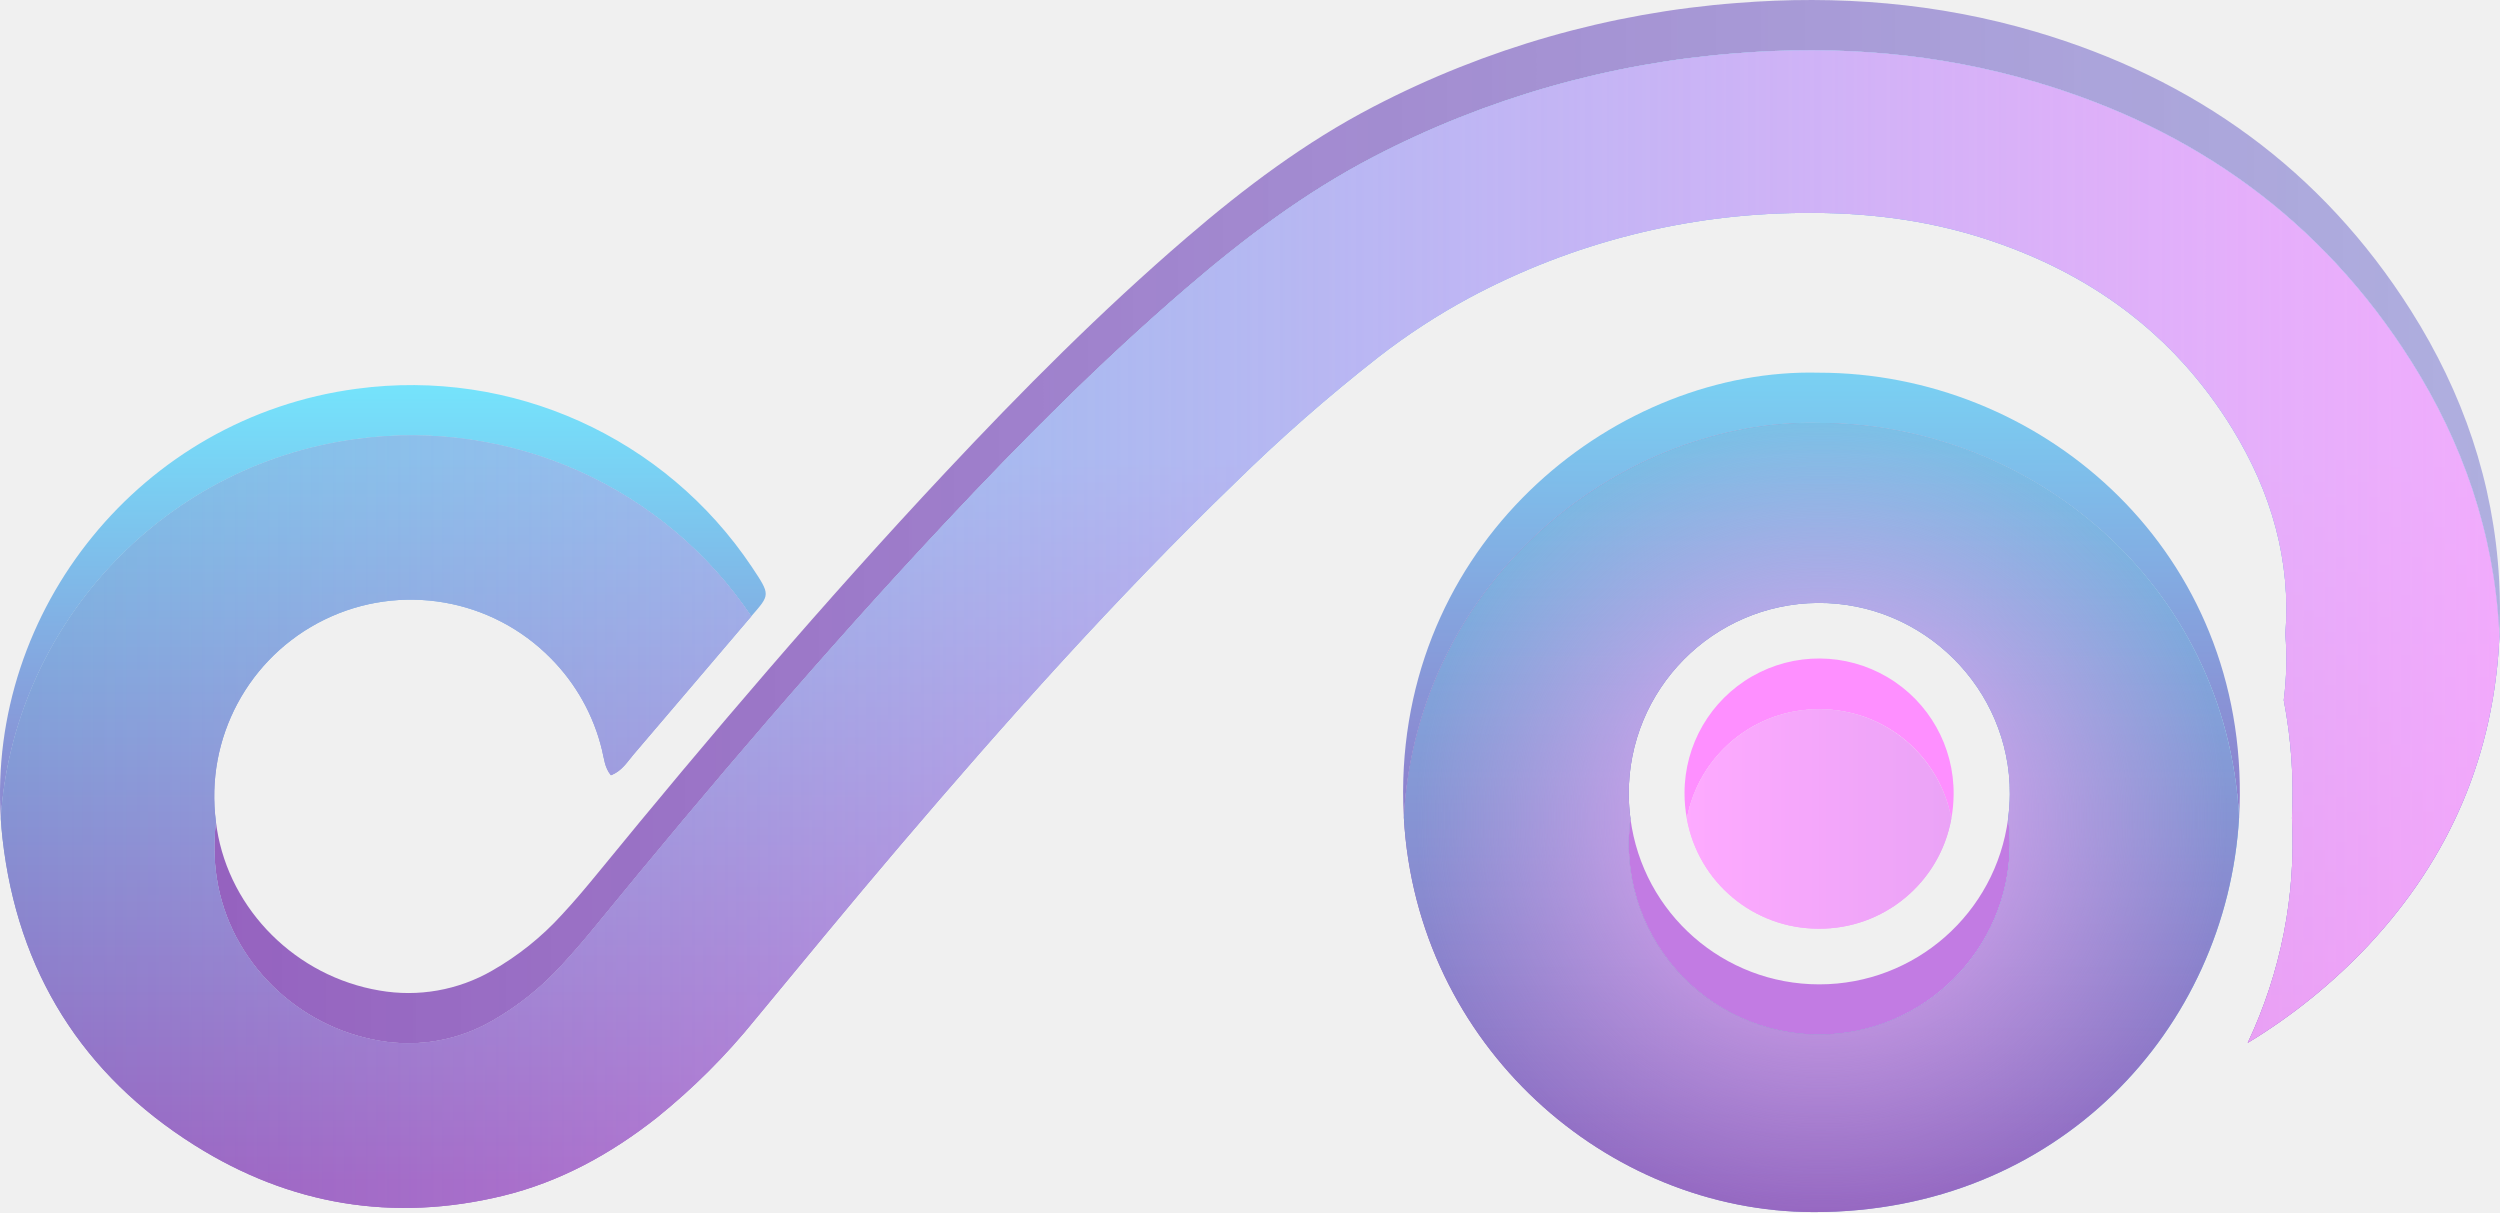
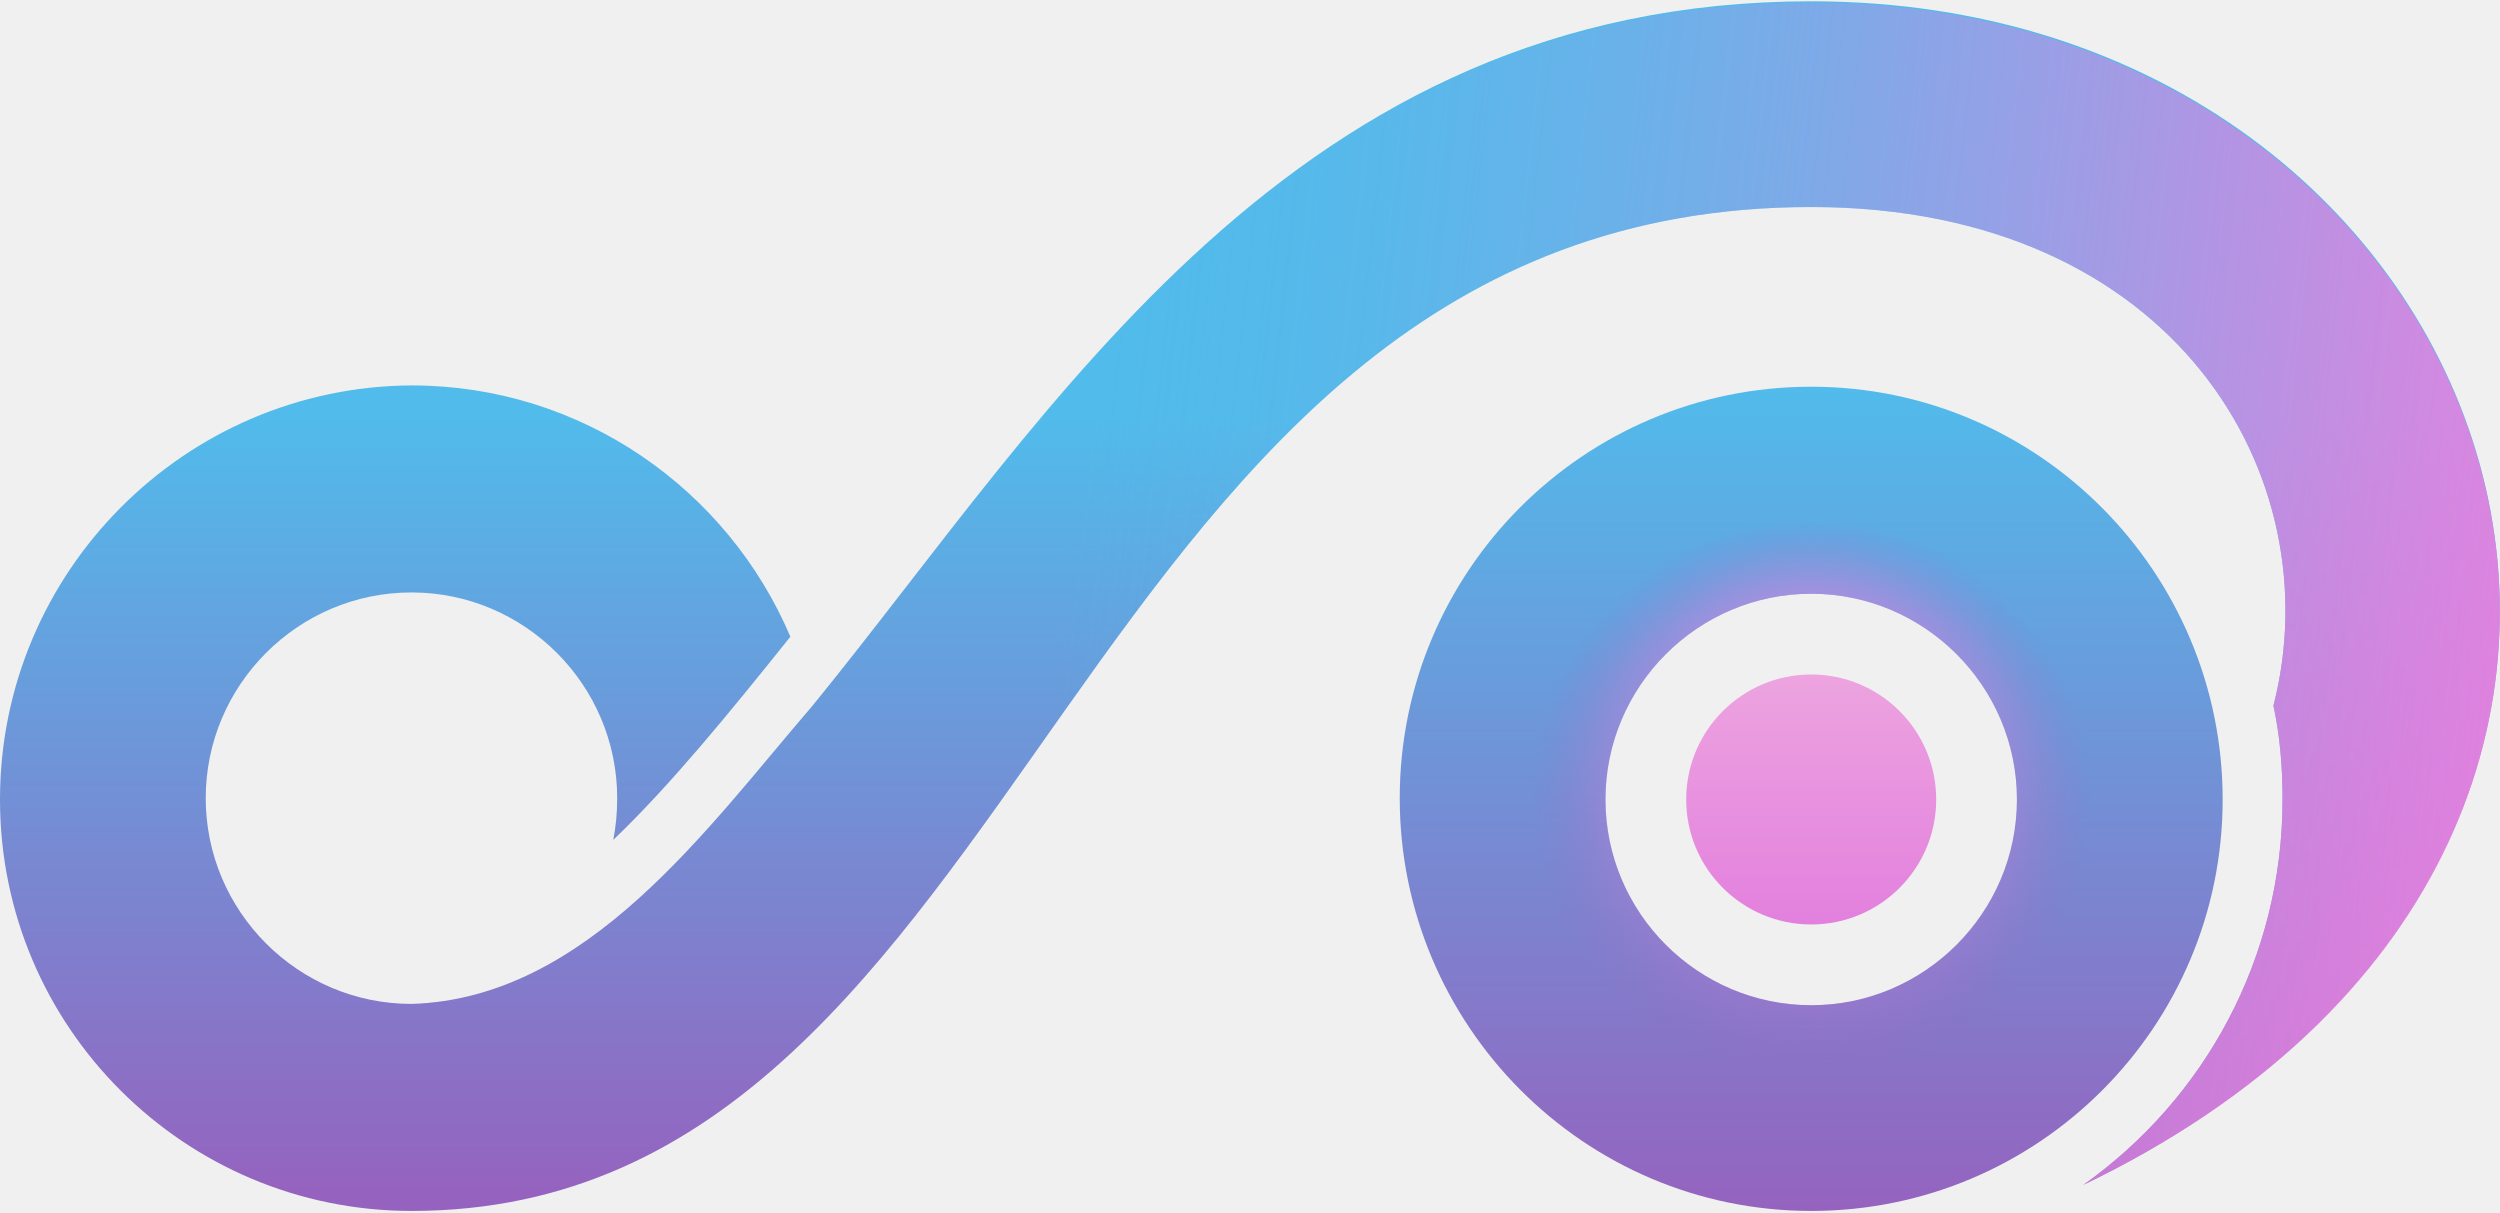
- <svg xmlns="http://www.w3.org/2000/svg" xmlns:xlink="http://www.w3.org/1999/xlink" width="192" height="93.087" viewBox="0 0 50.8 24.629" version="1.1" id="svg8">
-   <defs id="defs2">
-     <style id="style3713">.cls-1{fill:#fff;}</style>
-     <linearGradient gradientUnits="userSpaceOnUse" y2="153.668" x2="1318.483" y1="358.97" x1="1318.483" data-name="Gradient bez nazwy 16" id="Gradient_bez_nazwy_16">
-       <stop id="stop3772" stop-color="#9562bf" offset="0" />
-       <stop id="stop3774" stop-color="#78c3e7" offset="1" />
+ <svg xmlns="http://www.w3.org/2000/svg" version="1.1" id="Layer_2" x="0px" y="0px" viewBox="0 0 192 93.1" style="enable-background:new 0 0 192 93.1;" xml:space="preserve">
+   <style type="text/css">
+ 	.st0{fill:url(#SVGID_1_);}
+ 	.st1{fill:url(#SVGID_00000028282710138745386880000003914237824884893575_);}
+ 	.st2{fill:url(#SVGID_00000063624165284611446140000002478442096263718017_);}
+ 	.st3{fill:url(#SVGID_00000109717375024550170060000004393843715361078924_);}
+ 	.st4{fill:url(#SVGID_00000013181202662810892440000006566815791377782913_);}
+ </style>
+   <g>
+     <linearGradient id="SVGID_1_" gradientUnits="userSpaceOnUse" x1="96" y1="63.949" x2="96" y2="4.515" gradientTransform="matrix(1 0 0 -1 0 96)">
+       <stop offset="0" style="stop-color:#51BBEB" />
+       <stop offset="1" style="stop-color:#9563BF" />
    </linearGradient>
-     <linearGradient xlink:href="#Gradient_bez_nazwy_16" y2="153.668" x2="1245.599" y1="358.97" x1="1245.599" id="Gradient_bez_nazwy_16-2" />
-     <linearGradient xlink:href="#Gradient_bez_nazwy_16" y2="153.668" x2="1181.176" y1="358.97" x1="1181.176" id="Gradient_bez_nazwy_16-3" />
-     <linearGradient xlink:href="#Gradient_bez_nazwy_16" y2="153.668" x2="1245.631" y1="358.97" x1="1245.631" id="Gradient_bez_nazwy_16-4" />
-     <linearGradient xlink:href="#Gradient_bez_nazwy_16" y2="145.775" x2="504.615" y1="340.106" x1="504.615" id="Gradient_bez_nazwy_16-5" />
-     <linearGradient xlink:href="#Gradient_bez_nazwy_16" y2="79.095" x2="514.937" y1="79.095" x1="418.758" id="Gradient_bez_nazwy_16-6" />
-     <linearGradient gradientUnits="userSpaceOnUse" y2="73.01" x2="114.826" y1="328.854" x1="114.826" data-name="Gradient bez nazwy 508" id="Gradient_bez_nazwy_508">
-       <stop id="stop3782" stop-color="#9562bf" offset="0" />
-       <stop id="stop3784" stop-color="#73eaff" offset="0.866" />
+     <path class="st0" d="M139.1,0.1c-39.9,0-58.2,31.4-76.7,54.1c-8.1,9.4-17.3,22.5-30.8,22.9c-8.7,0-15.8-7.1-15.8-15.8   s7.1-15.8,15.8-15.8s15.8,7.1,15.8,15.8c0,1.1-0.1,2.2-0.3,3.2c4.3-4.1,8.8-9.6,13.6-15.6c-4.8-11.3-16-19.3-29.1-19.3   C14.2,29.7,0,43.9,0,61.4S14.2,93,31.6,93c48.3,0,49.9-77.1,107.5-77.1c28,0,40,20.8,35.5,38.3c0.5,2.3,0.7,4.7,0.7,7.2   c0,12.2-6,23-15.3,29.6l0,0C215.2,64.4,192.9,0.1,139.1,0.1z" />
+     <linearGradient id="SVGID_00000011737509293033822720000010878183336340492948_" gradientUnits="userSpaceOnUse" x1="81.617" y1="50.073" x2="203.618" y2="36.543" gradientTransform="matrix(1 0 0 -1 0 96)">
+       <stop offset="0" style="stop-color:#51BBEB;stop-opacity:0" />
+       <stop offset="2.550000e-02" style="stop-color:#59B8EA;stop-opacity:2.550000e-02" />
+       <stop offset="0.19" style="stop-color:#86A6E7;stop-opacity:0.19" />
+       <stop offset="0.356" style="stop-color:#AB98E4;stop-opacity:0.356" />
+       <stop offset="0.521" style="stop-color:#C88DE2;stop-opacity:0.521" />
+       <stop offset="0.683" style="stop-color:#DC84E0;stop-opacity:0.683" />
+       <stop offset="0.844" style="stop-color:#E980DF;stop-opacity:0.844" />
+       <stop offset="1" style="stop-color:#ED7EDF" />
    </linearGradient>
-     <linearGradient xlink:href="#Gradient_bez_nazwy_16" y2="133.483" x2="112.248" y1="389.326" x1="112.248" id="Gradient_bez_nazwy_16-7" />
-     <linearGradient xlink:href="#Gradient_bez_nazwy_16" y2="118.014" x2="112.248" y1="373.857" x1="112.248" id="Gradient_bez_nazwy_16-8" />
-     <linearGradient xlink:href="#Gradient_bez_nazwy_508" y2="39.856" x2="775.763" y1="297.374" x1="775.763" data-name="Gradient bez nazwy 517" id="Gradient_bez_nazwy_517" />
-     <linearGradient xlink:href="#Gradient_bez_nazwy_16" y2="252.447" x2="904.745" y1="252.447" x1="647.227" id="Gradient_bez_nazwy_16-9" />
-     <linearGradient xlink:href="#Gradient_bez_nazwy_16" y2="127.343" x2="775.761" y1="384.861" x1="775.761" id="Gradient_bez_nazwy_16-10" />
-     <linearGradient xlink:href="#Gradient_bez_nazwy_16" y2="192.202" x2="971.86" y1="284.89" x1="971.86" id="Gradient_bez_nazwy_16-11" />
-     <linearGradient xlink:href="#Gradient_bez_nazwy_508" y2="80.186" x2="1069.128" y1="287.78" x1="1069.128" id="Gradient_bez_nazwy_508-2" />
-     <linearGradient gradientUnits="userSpaceOnUse" y2="163.737" x2="1047.925" y1="371.33" x1="1047.925" data-name="Gradient bez nazwy 18" id="Gradient_bez_nazwy_18">
-       <stop id="stop3794" stop-color="#9562bf" offset="0" />
-       <stop id="stop3796" stop-color="#8791d2" offset="0.483" />
-       <stop id="stop3798" stop-color="#78c3e7" offset="1" />
+     <path style="fill:url(#SVGID_00000011737509293033822720000010878183336340492948_);" d="M31.6,93c48.3,0,49.9-77.1,107.5-77.1   c28,0,40,20.8,35.5,38.3c0.5,2.3,0.7,4.7,0.7,7.2c0,12.2-6,23-15.3,29.6l0,0c55.2-26.5,32.9-90.8-20.9-90.8   c-39.9,0-58.2,31.4-76.7,54.1c-8.1,9.4-17.3,22.5-30.8,22.9" />
+     <linearGradient id="SVGID_00000181089497232040060980000013862267491128611256_" gradientUnits="userSpaceOnUse" x1="139.09" y1="66.254" x2="139.09" y2="3.02" gradientTransform="matrix(1 0 0 -1 0 96)">
+       <stop offset="0" style="stop-color:#51BBEB" />
+       <stop offset="1" style="stop-color:#9563BF" />
    </linearGradient>
-     <linearGradient xlink:href="#Gradient_bez_nazwy_508" y2="84.777" x2="1419.333" y1="278.811" x1="1419.333" id="Gradient_bez_nazwy_508-3" />
-     <linearGradient xlink:href="#Gradient_bez_nazwy_16" y2="145.358" x2="1454.063" y1="339.392" x1="1454.063" id="Gradient_bez_nazwy_16-12" />
-     <linearGradient gradientUnits="userSpaceOnUse" y2="133.242" x2="1381.013" y1="327.276" x1="1381.013" data-name="Gradient bez nazwy 475" id="Gradient_bez_nazwy_475">
-       <stop id="stop3803" stop-color="#9562bf" offset="0" />
-       <stop id="stop3805" stop-color="#8b82cc" offset="1" />
-       <stop id="stop3807" stop-color="#78c3e7" offset="1" />
+     <path style="fill:url(#SVGID_00000181089497232040060980000013862267491128611256_);" d="M139.1,29.7c-17.5,0-31.6,14.2-31.6,31.6   S121.6,93,139.1,93s31.6-14.2,31.6-31.6S156.6,29.7,139.1,29.7z M139.1,77.2c-8.7,0-15.8-7.1-15.8-15.8s7.1-15.8,15.8-15.8   c8.7,0,15.8,7.1,15.8,15.8S147.8,77.2,139.1,77.2z" />
+     <radialGradient id="SVGID_00000163792413464366428120000009707477500759410604_" cx="139.09" cy="34.637" r="21.531" fx="139.225" fy="42.381" gradientTransform="matrix(1 0 0 -1 0 96)" gradientUnits="userSpaceOnUse">
+       <stop offset="0.321" style="stop-color:#ED7EDF;stop-opacity:0.8" />
+       <stop offset="0.512" style="stop-color:#EA7DDE;stop-opacity:0.574" />
+       <stop offset="0.645" style="stop-color:#E17ADB;stop-opacity:0.416" />
+       <stop offset="0.76" style="stop-color:#D276D5;stop-opacity:0.279" />
+       <stop offset="0.866" style="stop-color:#BC6FCD;stop-opacity:0.153" />
+       <stop offset="0.964" style="stop-color:#A066C3;stop-opacity:3.740000e-02" />
+       <stop offset="0.995" style="stop-color:#9563BF;stop-opacity:0" />
+     </radialGradient>
+     <path style="fill:url(#SVGID_00000163792413464366428120000009707477500759410604_);" d="M139.1,39.2c-12.2,0-22.2,9.9-22.2,22.2   s9.9,22.2,22.2,22.2s22.2-9.9,22.2-22.2S151.3,39.2,139.1,39.2z M139.1,77.2c-8.7,0-15.8-7.1-15.8-15.8s7.1-15.8,15.8-15.8   c8.7,0,15.8,7.1,15.8,15.8S147.8,77.2,139.1,77.2z" />
+     <linearGradient id="SVGID_00000163761187826326534010000013518880004654525349_" gradientUnits="userSpaceOnUse" x1="139.09" y1="44.205" x2="139.09" y2="25.07" gradientTransform="matrix(1 0 0 -1 0 96)">
+       <stop offset="0" style="stop-color:#EDA4DF" />
+       <stop offset="0.266" style="stop-color:#EA9ADF" />
+       <stop offset="1" style="stop-color:#E380DE" />
    </linearGradient>
-     <linearGradient xlink:href="#Gradient_bez_nazwy_16" y2="160.827" x2="1414.537" y1="354.861" x1="1414.537" id="Gradient_bez_nazwy_16-13" />
-     <linearGradient xlink:href="#Gradient_bez_nazwy_16" y2="145.358" x2="1414.537" y1="339.392" x1="1414.537" id="Gradient_bez_nazwy_16-14" />
-     <linearGradient xlink:href="#Gradient_bez_nazwy_16" y2="138.199" x2="1318.453" y1="343.501" x1="1318.453" id="Gradient_bez_nazwy_16-15" />
-     <linearGradient xlink:href="#Gradient_bez_nazwy_16" y2="138.199" x2="1137.85" y1="343.501" x1="1137.85" id="Gradient_bez_nazwy_16-16" />
-     <linearGradient xlink:href="#Gradient_bez_nazwy_16" y2="138.199" x2="1245.628" y1="343.501" x1="1245.628" id="Gradient_bez_nazwy_16-17" />
-     <linearGradient xlink:href="#Gradient_bez_nazwy_508" y2="83.387" x2="1282.045" y1="288.689" x1="1282.045" id="Gradient_bez_nazwy_508-4" />
-     <linearGradient xlink:href="#Gradient_bez_nazwy_508" y2="82.81" x2="1152.028" y1="288.112" x1="1152.028" id="Gradient_bez_nazwy_508-5" />
-     <linearGradient xlink:href="#Gradient_bez_nazwy_475" y2="251.22" x2="1213.399" y1="315.696" x1="1213.399" id="Gradient_bez_nazwy_475-2" />
-     <linearGradient xlink:href="#Gradient_bez_nazwy_18" y2="163.737" x2="1122.438" y1="371.33" x1="1122.438" id="Gradient_bez_nazwy_18-2" />
-     <linearGradient xlink:href="#Gradient_bez_nazwy_16" y2="138.199" x2="1122.438" y1="343.501" x1="1122.438" id="Gradient_bez_nazwy_16-18" />
-     <linearGradient gradientUnits="userSpaceOnUse" y2="138.199" x2="1217.272" y1="343.501" x1="1217.272" data-name="Gradient bez nazwy 286" id="Gradient_bez_nazwy_286">
-       <stop id="stop3820" stop-color="#9562bf" offset="0" />
-       <stop id="stop3822" stop-color="#682da6" offset="1" />
-     </linearGradient>
-     <linearGradient xlink:href="#Gradient_bez_nazwy_16" y2="153.668" x2="1217.272" y1="358.97" x1="1217.272" id="Gradient_bez_nazwy_16-19" />
-     <linearGradient xlink:href="#Gradient_bez_nazwy_16" y2="130.306" x2="504.673" y1="324.637" x1="504.673" id="Gradient_bez_nazwy_16-20" />
-     <linearGradient xlink:href="#Gradient_bez_nazwy_16" y2="130.306" x2="583.462" y1="324.637" x1="583.462" id="Gradient_bez_nazwy_16-21" />
-     <linearGradient xlink:href="#Gradient_bez_nazwy_16" y2="63.378" x2="601.722" y1="257.709" x1="601.722" id="Gradient_bez_nazwy_16-22" />
-     <linearGradient xlink:href="#Gradient_bez_nazwy_16" y2="145.775" x2="544.055" y1="340.106" x1="544.055" id="Gradient_bez_nazwy_16-23" />
-     <linearGradient xlink:href="#Gradient_bez_nazwy_16" y2="130.306" x2="544.055" y1="324.637" x1="544.055" id="Gradient_bez_nazwy_16-24" />
-     <linearGradient xlink:href="#Gradient_bez_nazwy_16" y2="145.775" x2="638.305" y1="340.106" x1="638.305" id="Gradient_bez_nazwy_16-25" />
-     <linearGradient xlink:href="#Gradient_bez_nazwy_16" y2="130.306" x2="638.305" y1="324.637" x1="638.305" id="Gradient_bez_nazwy_16-26" />
-     <linearGradient xlink:href="#Gradient_bez_nazwy_16" y2="86.739" x2="405.57" y1="86.739" x1="314.717" id="Gradient_bez_nazwy_16-27" />
-     <linearGradient xlink:href="#Gradient_bez_nazwy_16" y2="85.47" x2="405.57" y1="85.47" x1="314.717" id="Gradient_bez_nazwy_16-28" />
-     <linearGradient xlink:href="#Gradient_bez_nazwy_16" y2="83.126" x2="504.477" y1="83.126" x1="418.758" id="Gradient_bez_nazwy_16-29" />
-     <linearGradient xlink:href="#Gradient_bez_nazwy_16" y2="79.786" x2="253.793" y1="79.786" x1="156.442" id="Gradient_bez_nazwy_16-30" />
-     <linearGradient xlink:href="#Gradient_bez_nazwy_16" y2="79.493" x2="253.793" y1="79.493" x1="156.442" id="Gradient_bez_nazwy_16-31" />
-     <linearGradient xlink:href="#Gradient_bez_nazwy_16" y2="87.023" x2="118.098" y1="87.023" x1="87.043" id="Gradient_bez_nazwy_16-32" />
-     <linearGradient xlink:href="#Gradient_bez_nazwy_16" y2="152.161" x2="457.674" y1="89.499" x1="457.674" id="Gradient_bez_nazwy_16-33" />
-     <linearGradient xlink:href="#Gradient_bez_nazwy_16" y2="151.255" x2="512.021" y1="151.255" x1="403.327" id="Gradient_bez_nazwy_16-34" />
-     <linearGradient xlink:href="#Gradient_bez_nazwy_16" y2="129.106" x2="461.869" y1="237.8" x1="461.869" id="Gradient_bez_nazwy_16-35" />
-     <linearGradient xlink:href="#Gradient_bez_nazwy_16" y2="85.572" x2="296.45" y1="85.572" x1="265.705" id="Gradient_bez_nazwy_16-36" />
-     <linearGradient gradientUnits="userSpaceOnUse" y2="252.907" x2="816.435" y1="252.907" x1="733.615" data-name="Gradient bez nazwy 99" id="Gradient_bez_nazwy_99">
-       <stop id="stop3843" stop-color="#feaaff" offset="0" />
-       <stop id="stop3845" stop-color="#eaa3f6" offset="1" />
-     </linearGradient>
-     <linearGradient gradientUnits="userSpaceOnUse" y2="161.407" x2="984.591" y1="161.407" x1="281.156" data-name="Gradient bez nazwy 133" id="Gradient_bez_nazwy_133">
-       <stop id="stop3848" stop-color="#9562bf" offset="0" />
-       <stop id="stop3850" stop-opacity="0.8" stop-color="#9f9fdb" offset="1" />
-     </linearGradient>
-     <linearGradient xlink:href="#Gradient_bez_nazwy_508" y2="80.091" x2="333.009" y1="303.867" x1="333.009" id="Gradient_bez_nazwy_508-6" />
-     <linearGradient xlink:href="#Gradient_bez_nazwy_16" y2="156.718" x2="599.918" y1="380.494" x1="599.918" id="Gradient_bez_nazwy_16-37" />
-     <linearGradient gradientUnits="userSpaceOnUse" y2="194.477" x2="984.413" y1="194.477" x1="215.423" data-name="Gradient bez nazwy 23" id="Gradient_bez_nazwy_23">
-       <stop id="stop3855" stop-opacity="0" stop-color="#feaaff" offset="0" />
-       <stop id="stop3857" stop-opacity="0.9" stop-color="#feaaff" offset="1" />
-     </linearGradient>
-     <linearGradient xlink:href="#Gradient_bez_nazwy_16" y2="141.25" x2="599.918" y1="365.025" x1="599.918" id="Gradient_bez_nazwy_16-38" />
-     <radialGradient gradientUnits="userSpaceOnUse" r="125.042" cy="252.447" cx="775.761" data-name="Gradient bez nazwy 515" id="Gradient_bez_nazwy_515">
-       <stop id="stop3861" stop-color="#f6abff" offset="0" />
-       <stop id="stop3863" stop-opacity="0" stop-color="#e5a2e7" offset="1" />
-     </radialGradient>
-     <linearGradient xlink:href="#Gradient_bez_nazwy_99" id="linearGradient4654" gradientUnits="userSpaceOnUse" x1="733.615" y1="252.907" x2="816.435" y2="252.907" />
-     <linearGradient xlink:href="#Gradient_bez_nazwy_99" id="linearGradient4656" gradientUnits="userSpaceOnUse" x1="733.615" y1="252.907" x2="816.435" y2="252.907" />
-     <linearGradient xlink:href="#Gradient_bez_nazwy_23" id="linearGradient4658" gradientUnits="userSpaceOnUse" x1="215.423" y1="194.477" x2="984.413" y2="194.477" />
-     <linearGradient xlink:href="#Gradient_bez_nazwy_23" id="linearGradient4660" gradientUnits="userSpaceOnUse" x1="215.423" y1="194.477" x2="984.413" y2="194.477" />
-   </defs>
-   <g id="layer1" transform="translate(-80.36148,-79.97126)">
-     <g data-name="Warstwa 2" id="Warstwa_2" transform="matrix(0.06602452,0,0,0.06602452,66.1544,79.91418)">
-       <g data-name="Warstwa 1" id="Warstwa_1-2">
-         <g id="g4004">
-           <path id="path3870" style="fill:none" d="m 775.089,303.818 a 58.757,58.757 0 0 0 58.118,-51.064 58.632,58.632 0 0 0 -116.236,0.044 58.565,58.565 0 0 0 58.118,51.019 z M 733.615,244.896 a 41.411,41.411 0 1 1 82.819,0.536 42.655,42.655 0 0 1 -0.712,7.425 42.508,42.508 0 0 1 0.712,8.044 41.411,41.411 0 1 1 -82.819,-0.536 41.91,41.91 0 0 1 0.714,-7.541 43.113,43.113 0 0 1 -0.714,-7.927 z" />
-           <path id="path3892" style="fill:url(#Gradient_bez_nazwy_517)" d="m 774.977,131.032 c 64.569,0.002 125.259,48.663 129.318,121.376 q 0.198,-3.403 0.224,-6.834 C 904.988,168.102 842.071,115.566 774.977,115.564 713.733,114.002 647.263,165.58 647.004,244.414 c -0.009,2.713 0.073,5.398 0.223,8.058 4.244,-74.638 68.446,-122.951 127.749,-121.439 z" />
-           <path id="path3894" style="fill:#c27be3" d="m 775.089,319.286 a 58.777,58.777 0 0 0 58.644,-58.523 58.074,58.074 0 0 0 -0.526,-8.009 58.609,58.609 0 0 1 -116.236,0.044 58.682,58.682 0 0 0 58.118,66.488 z" />
-           <path id="path3896" style="fill:url(#Gradient_bez_nazwy_16-9)" d="m 773.386,373.897 c 75.147,0.084 127.123,-56.353 130.909,-121.488 -4.059,-72.713 -64.749,-121.374 -129.318,-121.376 -59.303,-1.512 -123.505,46.801 -127.749,121.439 C 651.197,322.732 709.748,373.826 773.386,373.897 Z M 716.449,245.379 a 58.67,58.67 0 0 1 58.138,-58.958 c 32.569,-0.207 59.318,26.419 59.145,58.873 a 59.415,59.415 0 0 1 -0.526,7.46 58.074,58.074 0 0 1 0.526,8.009 58.642,58.642 0 1 1 -116.763,-7.965 59.653,59.653 0 0 1 -0.521,-7.419 z" />
-           <path id="path3898" style="fill:url(#Gradient_bez_nazwy_16-10)" d="m 773.386,373.897 c 75.147,0.084 127.123,-56.353 130.909,-121.488 -4.059,-72.713 -64.749,-121.374 -129.318,-121.376 -59.303,-1.512 -123.505,46.801 -127.749,121.439 C 651.197,322.732 709.748,373.826 773.386,373.897 Z M 716.449,245.379 a 58.67,58.67 0 0 1 58.138,-58.958 c 32.569,-0.207 59.318,26.419 59.145,58.873 a 59.415,59.415 0 0 1 -0.526,7.46 58.074,58.074 0 0 1 0.526,8.009 58.642,58.642 0 1 1 -116.763,-7.965 59.653,59.653 0 0 1 -0.521,-7.419 z" />
-           <g id="g3982" />
-           <path id="path3984" style="fill:#fe8fff" d="m 775.296,219.142 a 41.159,41.159 0 0 1 40.426,33.716 42.655,42.655 0 0 0 0.712,-7.425 41.411,41.411 0 1 0 -82.819,-0.536 43.113,43.113 0 0 0 0.714,7.927 41.244,41.244 0 0 1 40.967,-33.682 z" />
-           <path id="path3986" style="fill:url(#linearGradient4654)" d="m 774.76,286.673 a 41.182,41.182 0 0 0 40.962,-33.816 41.423,41.423 0 0 0 -81.393,-0.034 41.125,41.125 0 0 0 40.43,33.85 z" />
-           <path id="path3988" style="fill:url(#linearGradient4656)" d="m 774.76,286.673 a 41.182,41.182 0 0 0 40.962,-33.816 41.423,41.423 0 0 0 -81.393,-0.034 41.125,41.125 0 0 0 40.43,33.85 z" />
-           <path id="path3990" style="fill:url(#Gradient_bez_nazwy_133)" d="m 281.924,271.367 c 3.977,25.187 24.527,45.508 50.03,49.808 a 51.583,51.583 0 0 0 34.702,-6.124 87.811,87.811 0 0 0 21.463,-17.215 c 3.798,-4.082 7.404,-8.354 10.934,-12.674 34.451,-42.147 69.732,-83.57 106.96,-123.303 23.673,-25.266 48.065,-49.792 74.342,-72.377 17.82,-15.317 36.509,-29.39 57.439,-40.277 a 290.119,290.119 0 0 1 111.869,-31.949 c 31.174,-2.5 61.89,-0.04 91.931,8.819 48.995,14.449 88.097,42.428 115.6,85.876 15.977,25.24 25.456,52.811 27.122,82.667 0.04,0.721 0.065,1.437 0.097,2.156 a 174.041,174.041 0 0 0 -0.097,-17.624 C 982.65,149.294 973.171,121.723 957.194,96.483 929.692,53.035 890.59,25.055 841.595,10.607 811.553,1.748 780.837,-0.712 749.663,1.788 A 290.118,290.118 0 0 0 637.794,33.737 c -20.929,10.887 -39.618,24.96 -57.439,40.277 -26.277,22.585 -50.668,47.111 -74.342,72.377 -37.229,39.733 -72.509,81.156 -106.96,123.303 -3.531,4.319 -7.136,8.592 -10.934,12.674 a 87.81,87.81 0 0 1 -21.463,17.215 51.583,51.583 0 0 1 -34.702,6.124 c -25.503,-4.3 -46.053,-24.621 -50.03,-49.808 -0.108,-0.683 -0.197,-1.364 -0.282,-2.046 a 62.254,62.254 0 0 0 0.282,17.514 z" />
-           <path id="path3992" style="fill:url(#Gradient_bez_nazwy_508-6)" d="m 324.957,135.979 a 126.048,126.048 0 0 1 121.428,54.57 c 5.825,-6.736 5.99,-6.474 0.184,-15.202 A 126.048,126.048 0 0 0 324.957,120.511 C 258.304,129.345 211.365,188.756 215.423,252.895 219.098,194.932 263.703,144.098 324.957,135.979 Z" />
-           <path id="path3994" style="fill:url(#Gradient_bez_nazwy_16-37)" d="m 944.096,291.763 c 25.526,-27.324 38.687,-59.172 40.317,-94.989 -0.032,-0.718 -0.056,-1.434 -0.097,-2.156 -1.666,-29.856 -11.145,-57.427 -27.122,-82.667 C 929.692,68.504 890.59,40.524 841.595,26.076 811.553,17.217 780.837,14.757 749.663,17.256 A 290.119,290.119 0 0 0 637.794,49.206 c -20.929,10.887 -39.618,24.96 -57.439,40.277 -26.277,22.585 -50.668,47.111 -74.342,72.377 -37.229,39.733 -72.509,81.156 -106.96,123.303 -3.531,4.319 -7.136,8.592 -10.934,12.674 a 87.811,87.811 0 0 1 -21.463,17.215 51.583,51.583 0 0 1 -34.702,6.124 c -25.503,-4.3 -46.053,-24.621 -50.03,-49.808 a 62.254,62.254 0 0 1 -0.282,-17.514 60.486,60.486 0 0 1 103.139,-50.309 60.008,60.008 0 0 1 15.688,28.183 c 0.638,2.595 0.806,5.384 2.741,7.73 3.406,-1.339 4.981,-4.097 6.924,-6.367 11.796,-13.781 23.51,-27.633 35.291,-41.427 0.339,-0.397 0.651,-0.758 0.959,-1.114 A 126.048,126.048 0 0 0 324.957,135.979 c -61.254,8.119 -105.859,58.952 -109.534,116.916 q 0.191,3.025 0.533,6.062 c 4.632,40.883 24.528,72.633 59.222,94.44 29.194,18.349 61.063,23.687 94.787,15.478 17.632,-4.292 33.206,-12.888 47.399,-24.074 a 200.647,200.647 0 0 0 30.159,-30.103 c 14.766,-17.847 29.457,-35.761 44.474,-53.396 32.941,-38.683 66.771,-76.557 103.34,-111.889 A 522.043,522.043 0 0 1 639.363,110.788 201.353,201.353 0 0 1 667.37,92.515 220.234,220.234 0 0 1 770.17,66.393 c 18.762,-0.194 37.324,2.004 55.305,7.747 32.56,10.399 58.74,29.328 76.754,58.68 12.03,19.601 18.081,40.641 16.303,63.244 a 98.233,98.233 0 0 1 -0.492,20.263 c 0.011,0.062 0.022,0.123 0.033,0.185 a 151.188,151.188 0 0 1 2.486,36.1 144.005,144.005 0 0 1 -13.616,69.216 c 0.063,-0.04 0.126,-0.083 0.19,-0.122 a 176.69,176.69 0 0 0 36.963,-29.943 z" />
-           <path id="path3996" style="fill:url(#linearGradient4658)" d="m 944.096,291.763 c 25.526,-27.324 38.687,-59.172 40.317,-94.989 -0.032,-0.718 -0.056,-1.434 -0.097,-2.156 -1.666,-29.856 -11.145,-57.427 -27.122,-82.667 C 929.692,68.504 890.59,40.524 841.595,26.076 811.553,17.217 780.837,14.757 749.663,17.256 A 290.119,290.119 0 0 0 637.794,49.206 c -20.929,10.887 -39.618,24.96 -57.439,40.277 -26.277,22.585 -50.668,47.111 -74.342,72.377 -37.229,39.733 -72.509,81.156 -106.96,123.303 -3.531,4.319 -7.136,8.592 -10.934,12.674 a 87.811,87.811 0 0 1 -21.463,17.215 51.583,51.583 0 0 1 -34.702,6.124 c -25.503,-4.3 -46.053,-24.621 -50.03,-49.808 a 62.254,62.254 0 0 1 -0.282,-17.514 60.486,60.486 0 0 1 103.139,-50.309 60.008,60.008 0 0 1 15.688,28.183 c 0.638,2.595 0.806,5.384 2.741,7.73 3.406,-1.339 4.981,-4.097 6.924,-6.367 11.796,-13.781 23.51,-27.633 35.291,-41.427 0.339,-0.397 0.651,-0.758 0.959,-1.114 A 126.048,126.048 0 0 0 324.957,135.979 c -61.254,8.119 -105.859,58.952 -109.534,116.916 q 0.191,3.025 0.533,6.062 c 4.632,40.883 24.528,72.633 59.222,94.44 29.194,18.349 61.063,23.687 94.787,15.478 17.632,-4.292 33.206,-12.888 47.399,-24.074 a 200.647,200.647 0 0 0 30.159,-30.103 c 14.766,-17.847 29.457,-35.761 44.474,-53.396 32.941,-38.683 66.771,-76.557 103.34,-111.889 A 522.043,522.043 0 0 1 639.363,110.788 201.353,201.353 0 0 1 667.37,92.515 220.234,220.234 0 0 1 770.17,66.393 c 18.762,-0.194 37.324,2.004 55.305,7.747 32.56,10.399 58.74,29.328 76.754,58.68 12.03,19.601 18.081,40.641 16.303,63.244 a 98.233,98.233 0 0 1 -0.492,20.263 c 0.011,0.062 0.022,0.123 0.033,0.185 a 151.188,151.188 0 0 1 2.486,36.1 144.005,144.005 0 0 1 -13.616,69.216 c 0.063,-0.04 0.126,-0.083 0.19,-0.122 a 176.69,176.69 0 0 0 36.963,-29.943 z" />
-           <path id="path3998" style="fill:url(#Gradient_bez_nazwy_16-38)" d="m 944.096,291.763 c 25.526,-27.324 38.687,-59.172 40.317,-94.989 -0.032,-0.718 -0.056,-1.434 -0.097,-2.156 -1.666,-29.856 -11.145,-57.427 -27.122,-82.667 C 929.692,68.504 890.59,40.524 841.595,26.076 811.553,17.217 780.837,14.757 749.663,17.256 A 290.119,290.119 0 0 0 637.794,49.206 c -20.929,10.887 -39.618,24.96 -57.439,40.277 -26.277,22.585 -50.668,47.111 -74.342,72.377 -37.229,39.733 -72.509,81.156 -106.96,123.303 -3.531,4.319 -7.136,8.592 -10.934,12.674 a 87.811,87.811 0 0 1 -21.463,17.215 51.583,51.583 0 0 1 -34.702,6.124 c -25.503,-4.3 -46.053,-24.621 -50.03,-49.808 a 62.254,62.254 0 0 1 -0.282,-17.514 60.486,60.486 0 0 1 103.139,-50.309 60.008,60.008 0 0 1 15.688,28.183 c 0.638,2.595 0.806,5.384 2.741,7.73 3.406,-1.339 4.981,-4.097 6.924,-6.367 11.796,-13.781 23.51,-27.633 35.291,-41.427 0.339,-0.397 0.651,-0.758 0.959,-1.114 A 126.048,126.048 0 0 0 324.957,135.979 c -61.254,8.119 -105.859,58.952 -109.534,116.916 q 0.191,3.025 0.533,6.062 c 4.632,40.883 24.528,72.633 59.222,94.44 29.194,18.349 61.063,23.687 94.787,15.478 17.632,-4.292 33.206,-12.888 47.399,-24.074 a 200.647,200.647 0 0 0 30.159,-30.103 c 14.766,-17.847 29.457,-35.761 44.474,-53.396 32.941,-38.683 66.771,-76.557 103.34,-111.889 A 522.043,522.043 0 0 1 639.363,110.788 201.353,201.353 0 0 1 667.37,92.515 220.234,220.234 0 0 1 770.17,66.393 c 18.762,-0.194 37.324,2.004 55.305,7.747 32.56,10.399 58.74,29.328 76.754,58.68 12.03,19.601 18.081,40.641 16.303,63.244 a 98.233,98.233 0 0 1 -0.492,20.263 c 0.011,0.062 0.022,0.123 0.033,0.185 a 151.188,151.188 0 0 1 2.486,36.1 144.005,144.005 0 0 1 -13.616,69.216 c 0.063,-0.04 0.126,-0.083 0.19,-0.122 a 176.69,176.69 0 0 0 36.963,-29.943 z" />
-           <path id="path4000" style="fill:url(#linearGradient4660)" d="m 944.096,291.763 c 25.526,-27.324 38.687,-59.172 40.317,-94.989 -0.032,-0.718 -0.056,-1.434 -0.097,-2.156 -1.666,-29.856 -11.145,-57.427 -27.122,-82.667 C 929.692,68.504 890.59,40.524 841.595,26.076 811.553,17.217 780.837,14.757 749.663,17.256 A 290.119,290.119 0 0 0 637.794,49.206 c -20.929,10.887 -39.618,24.96 -57.439,40.277 -26.277,22.585 -50.668,47.111 -74.342,72.377 -37.229,39.733 -72.509,81.156 -106.96,123.303 -3.531,4.319 -7.136,8.592 -10.934,12.674 a 87.811,87.811 0 0 1 -21.463,17.215 51.583,51.583 0 0 1 -34.702,6.124 c -25.503,-4.3 -46.053,-24.621 -50.03,-49.808 a 62.254,62.254 0 0 1 -0.282,-17.514 60.486,60.486 0 0 1 103.139,-50.309 60.008,60.008 0 0 1 15.688,28.183 c 0.638,2.595 0.806,5.384 2.741,7.73 3.406,-1.339 4.981,-4.097 6.924,-6.367 11.796,-13.781 23.51,-27.633 35.291,-41.427 0.339,-0.397 0.651,-0.758 0.959,-1.114 A 126.048,126.048 0 0 0 324.957,135.979 c -61.254,8.119 -105.859,58.952 -109.534,116.916 q 0.191,3.025 0.533,6.062 c 4.632,40.883 24.528,72.633 59.222,94.44 29.194,18.349 61.063,23.687 94.787,15.478 17.632,-4.292 33.206,-12.888 47.399,-24.074 a 200.647,200.647 0 0 0 30.159,-30.103 c 14.766,-17.847 29.457,-35.761 44.474,-53.396 32.941,-38.683 66.771,-76.557 103.34,-111.889 A 522.043,522.043 0 0 1 639.363,110.788 201.353,201.353 0 0 1 667.37,92.515 220.234,220.234 0 0 1 770.17,66.393 c 18.762,-0.194 37.324,2.004 55.305,7.747 32.56,10.399 58.74,29.328 76.754,58.68 12.03,19.601 18.081,40.641 16.303,63.244 a 98.233,98.233 0 0 1 -0.492,20.263 c 0.011,0.062 0.022,0.123 0.033,0.185 a 151.188,151.188 0 0 1 2.486,36.1 144.005,144.005 0 0 1 -13.616,69.216 c 0.063,-0.04 0.126,-0.083 0.19,-0.122 a 176.69,176.69 0 0 0 36.963,-29.943 z" />
-           <path id="path4002" style="fill:url(#Gradient_bez_nazwy_515)" d="m 773.386,373.897 c 75.147,0.084 127.123,-56.353 130.909,-121.488 -4.059,-72.713 -64.749,-121.374 -129.318,-121.376 -59.303,-1.512 -123.505,46.801 -127.749,121.439 C 651.197,322.732 709.748,373.826 773.386,373.897 Z M 716.449,245.379 a 58.67,58.67 0 0 1 58.138,-58.958 c 32.569,-0.207 59.318,26.419 59.145,58.873 a 59.415,59.415 0 0 1 -0.526,7.46 58.074,58.074 0 0 1 0.526,8.009 58.642,58.642 0 1 1 -116.763,-7.965 59.653,59.653 0 0 1 -0.521,-7.419 z" />
-         </g>
-       </g>
-     </g>
+     <circle style="fill:url(#SVGID_00000163761187826326534010000013518880004654525349_);" cx="139.1" cy="61.4" r="9.6" />
  </g>
</svg>
